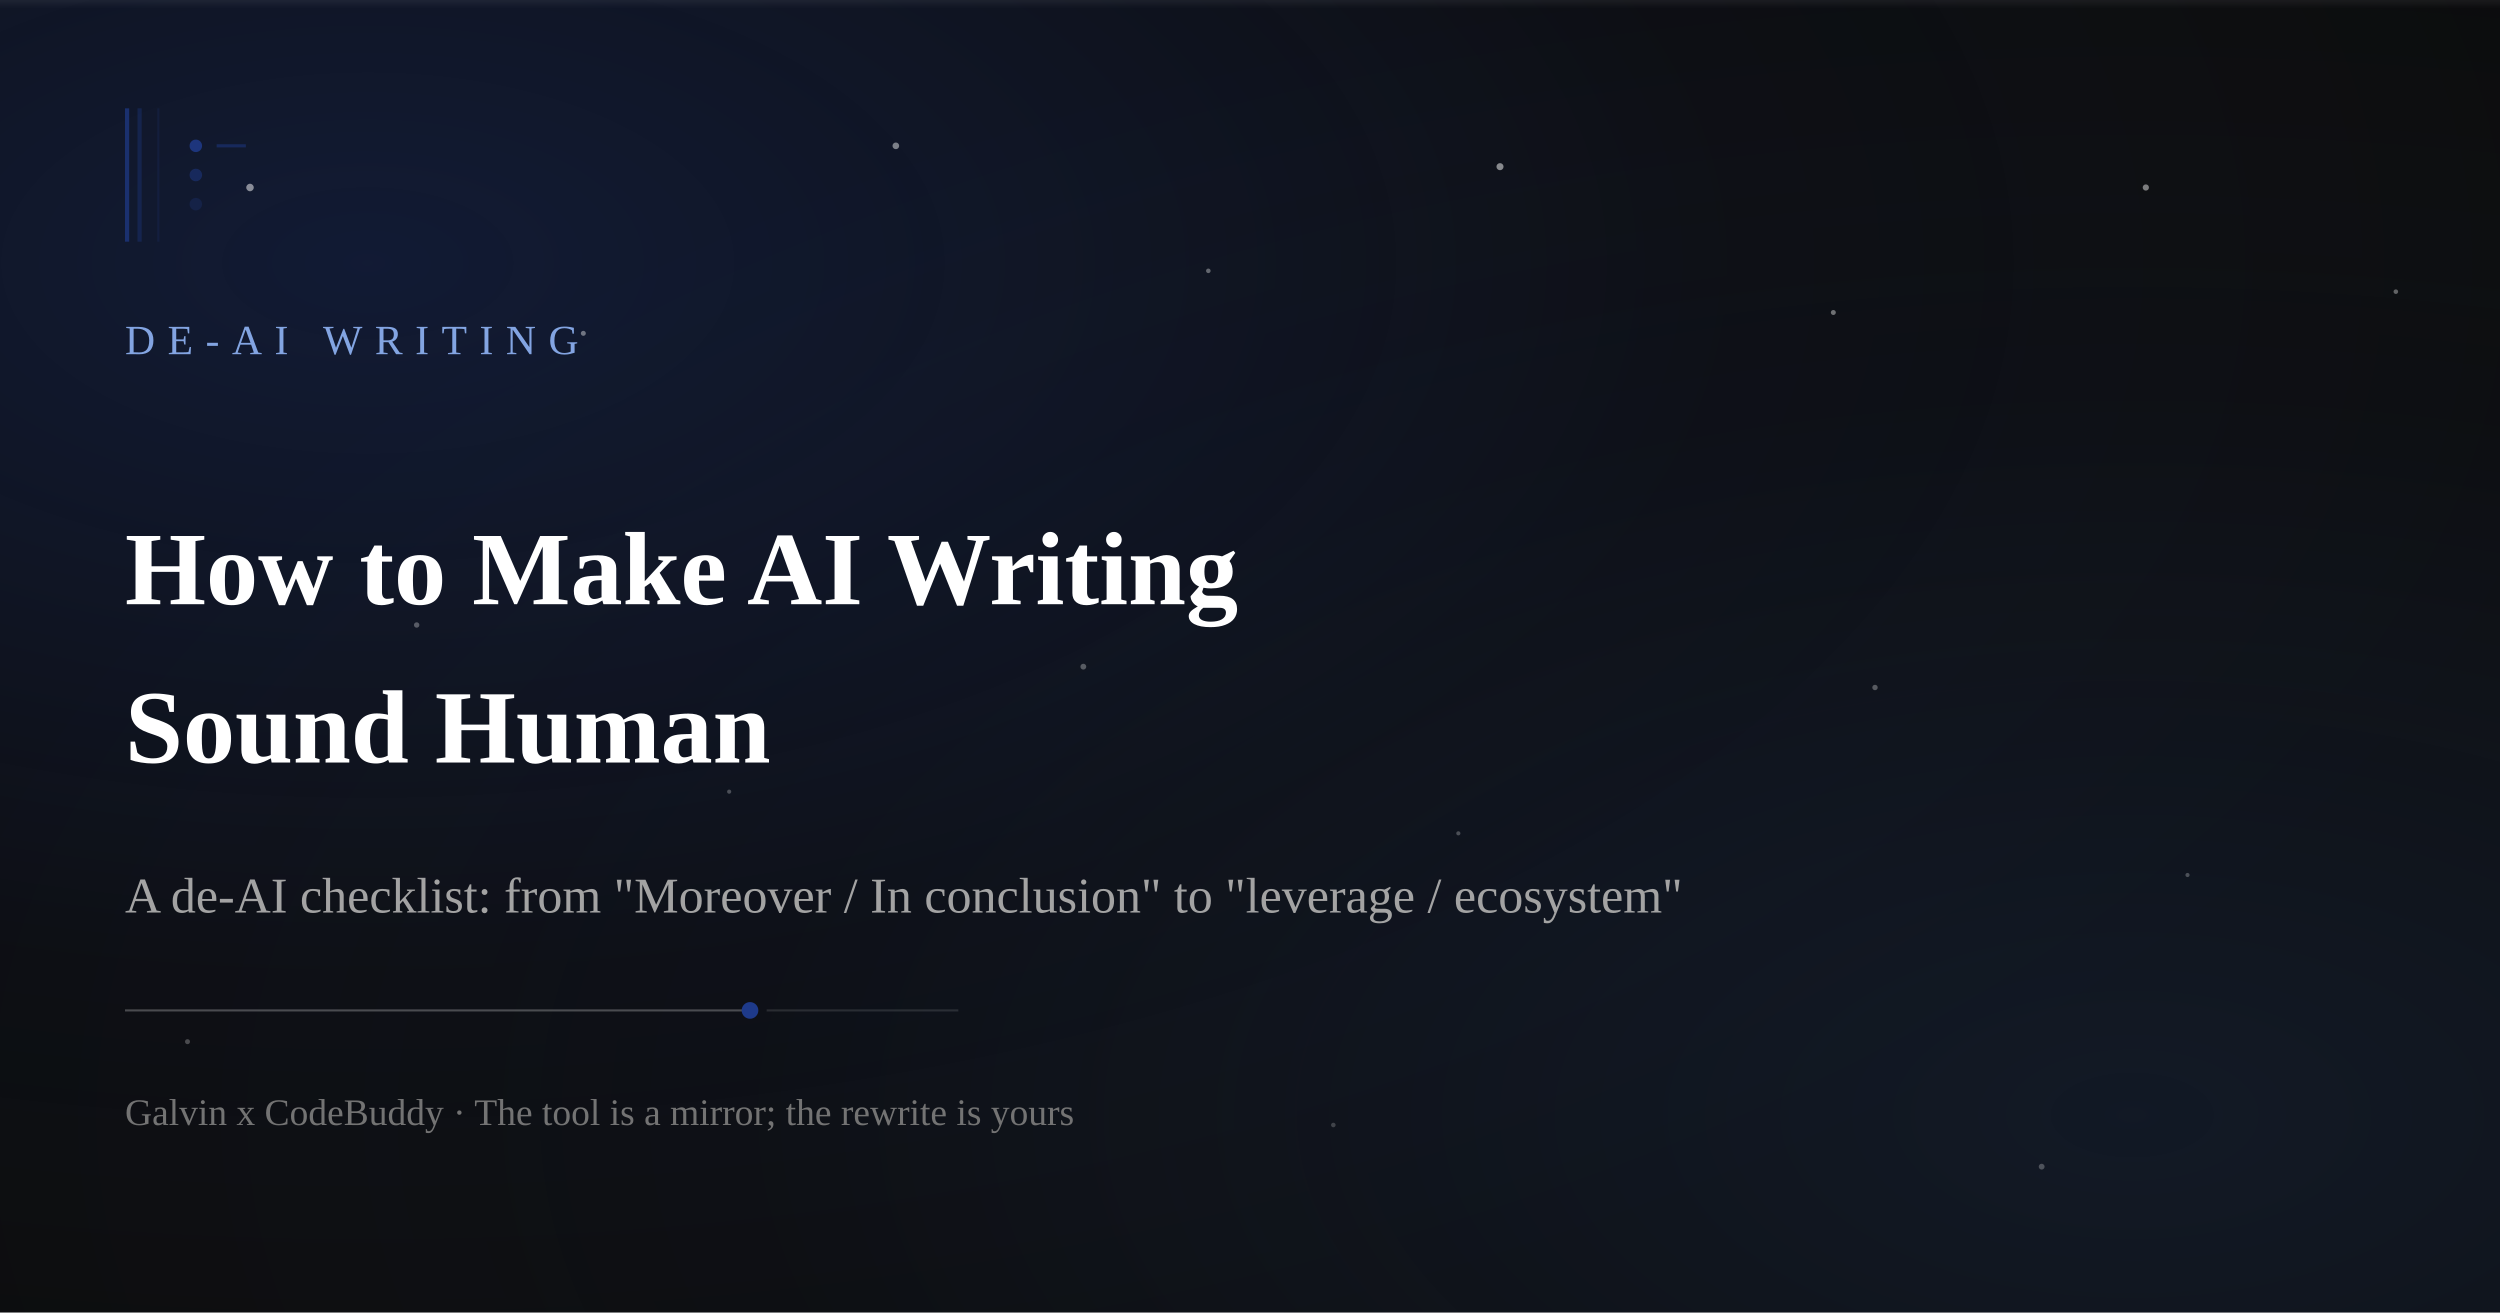
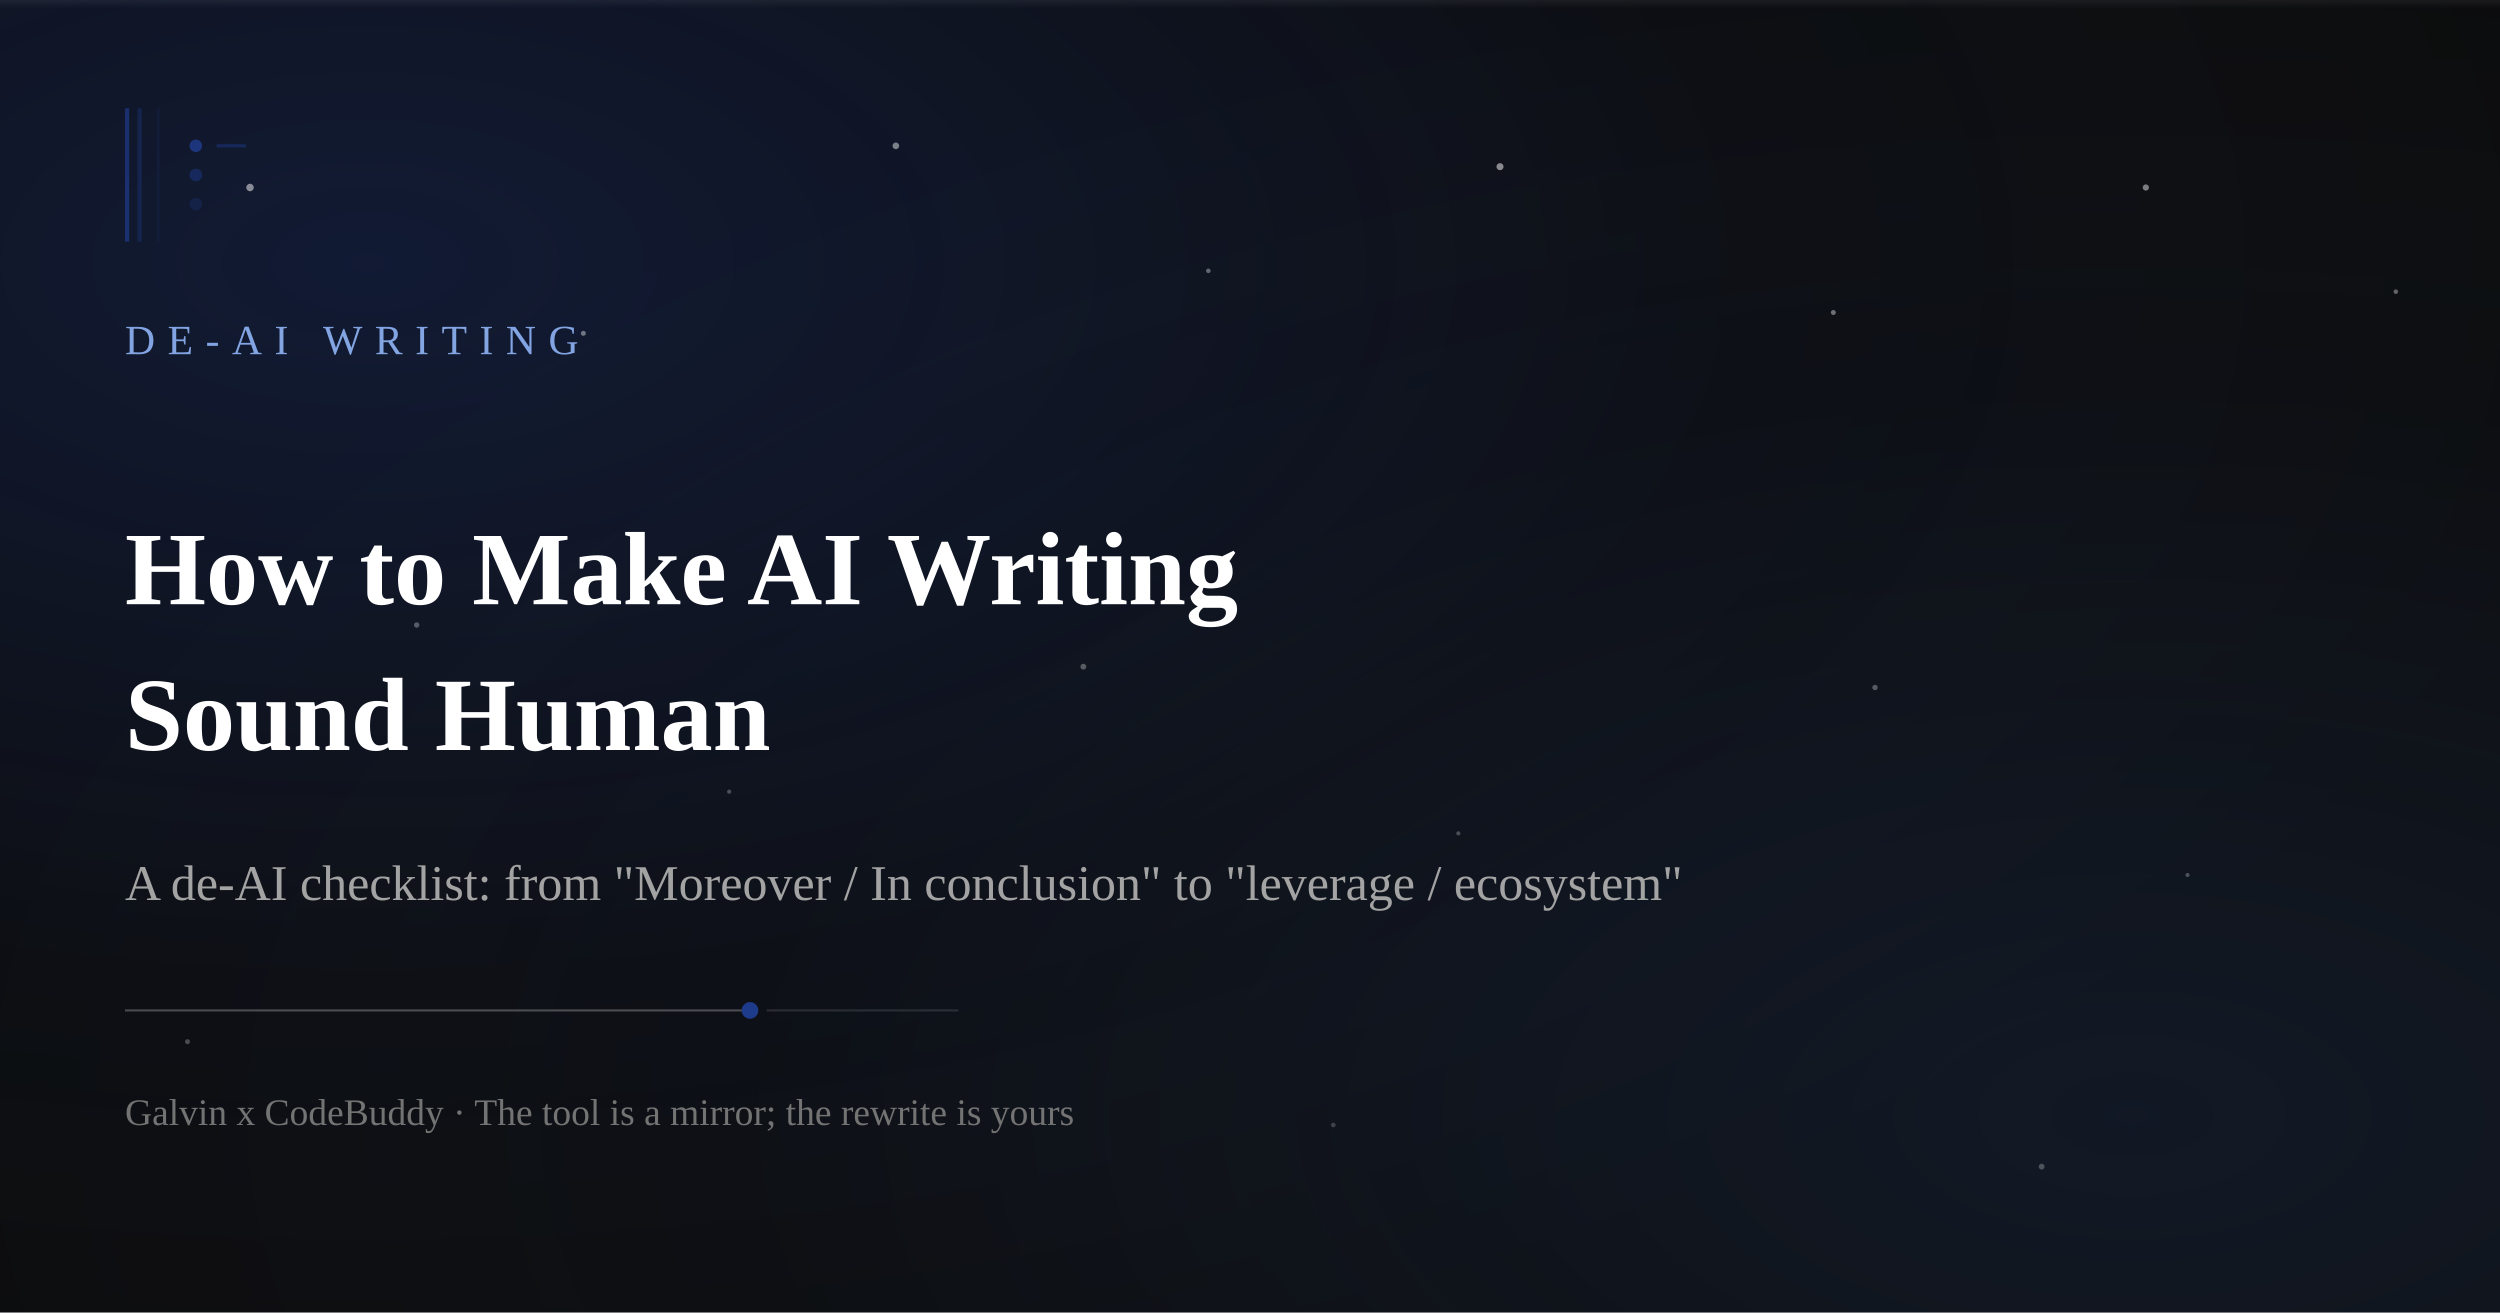
<svg xmlns="http://www.w3.org/2000/svg" width="1200" height="630" viewBox="0 0 1200 630">
  <defs>
    <radialGradient id="glow1" cx="0.15" cy="0.2" r="0.9">
      <stop offset="0%" stop-color="#1E3A8A" stop-opacity="0.32" />
      <stop offset="60%" stop-color="#1E3A8A" stop-opacity="0.06" />
      <stop offset="100%" stop-color="#1E3A8A" stop-opacity="0" />
    </radialGradient>
    <radialGradient id="glow2" cx="0.85" cy="0.85" r="0.9">
      <stop offset="0%" stop-color="#27477F" stop-opacity="0.22" />
      <stop offset="60%" stop-color="#27477F" stop-opacity="0.05" />
      <stop offset="100%" stop-color="#27477F" stop-opacity="0" />
    </radialGradient>
    <linearGradient id="fade" x1="0" y1="0" x2="0" y2="1">
      <stop offset="0%" stop-color="#ffffff" stop-opacity="0.06" />
      <stop offset="100%" stop-color="#ffffff" stop-opacity="0" />
    </linearGradient>
  </defs>
  <rect width="1200" height="630" fill="#0c0c0c" />
  <rect width="1200" height="630" fill="url(#glow1)" />
  <rect width="1200" height="630" fill="url(#glow2)" />
  <g fill="#ffffff">
    <circle cx="120" cy="90" r="1.8" opacity="0.5" />
    <circle cx="280" cy="160" r="1.2" opacity="0.4" />
    <circle cx="430" cy="70" r="1.6" opacity="0.45" />
    <circle cx="580" cy="130" r="1.1" opacity="0.35" />
    <circle cx="720" cy="80" r="1.7" opacity="0.5" />
    <circle cx="880" cy="150" r="1.2" opacity="0.4" />
    <circle cx="1030" cy="90" r="1.5" opacity="0.45" />
    <circle cx="1150" cy="140" r="1.1" opacity="0.35" />
    <circle cx="200" cy="300" r="1.3" opacity="0.3" />
    <circle cx="350" cy="380" r="1.0" opacity="0.25" />
    <circle cx="520" cy="320" r="1.4" opacity="0.3" />
    <circle cx="700" cy="400" r="1.0" opacity="0.25" />
    <circle cx="900" cy="330" r="1.3" opacity="0.3" />
    <circle cx="1050" cy="420" r="1.0" opacity="0.25" />
    <circle cx="90" cy="500" r="1.2" opacity="0.25" />
    <circle cx="640" cy="540" r="1.1" opacity="0.2" />
    <circle cx="980" cy="560" r="1.4" opacity="0.25" />
  </g>
  <rect width="1200" height="4" fill="url(#fade)" />
  <rect x="60" y="52" width="2" height="64" fill="#1E3A8A" opacity="0.7" />
  <rect x="66" y="52" width="2" height="64" fill="#1E3A8A" opacity="0.35" />
  <line x1="76" y1="52" x2="76" y2="116" stroke="#1E3A8A" stroke-opacity="0.18" stroke-width="1" />
  <circle cx="94" cy="70" r="3" fill="#1E3A8A" opacity="0.85" />
  <circle cx="94" cy="84" r="3" fill="#1E3A8A" opacity="0.5" />
  <circle cx="94" cy="98" r="3" fill="#1E3A8A" opacity="0.25" />
  <line x1="104" y1="70" x2="118" y2="70" stroke="#1E3A8A" stroke-opacity="0.5" stroke-width="1.5" />
  <text x="60" y="170" font-family="'Times New Roman', 'Liberation Serif', 'DejaVu Serif', serif" font-size="20" letter-spacing="6" fill="#8FB4F5" opacity="0.9">DE-AI WRITING</text>
  <text x="60" y="290" font-family="'Times New Roman', 'Liberation Serif', 'DejaVu Serif', serif" font-size="50" font-weight="bold" fill="#ffffff">How to Make AI Writing</text>
-   <text x="60" y="366" font-family="'Times New Roman', 'Liberation Serif', 'DejaVu Serif', serif" font-size="50" font-weight="bold" fill="#ffffff">Sound Human</text>
-   <text x="60" y="438" font-family="'Times New Roman', 'Liberation Serif', 'DejaVu Serif', serif" font-size="24" fill="#a3a3a3">A de-AI checklist: from "Moreover / In conclusion" to "leverage / ecosystem"</text>
+   <text x="60" y="360" font-family="'Times New Roman', 'Liberation Serif', 'DejaVu Serif', serif" font-size="50" font-weight="bold" fill="#ffffff">Sound Human</text>
+   <text x="60" y="432" font-family="'Times New Roman', 'Liberation Serif', 'DejaVu Serif', serif" font-size="24" fill="#a3a3a3">A de-AI checklist: from "Moreover / In conclusion" to "leverage / ecosystem"</text>
  <line x1="60" y1="485" x2="360" y2="485" stroke="#ffffff" stroke-opacity="0.25" stroke-width="1" />
  <circle cx="360" cy="485" r="4" fill="#1E3A8A" />
  <line x1="368" y1="485" x2="460" y2="485" stroke="#ffffff" stroke-opacity="0.12" stroke-width="1" />
  <text x="60" y="540" font-family="'Times New Roman', 'Liberation Serif', 'DejaVu Serif', serif" font-size="18" fill="#737373">Galvin x CodeBuddy · The tool is a mirror; the rewrite is yours</text>
</svg>
